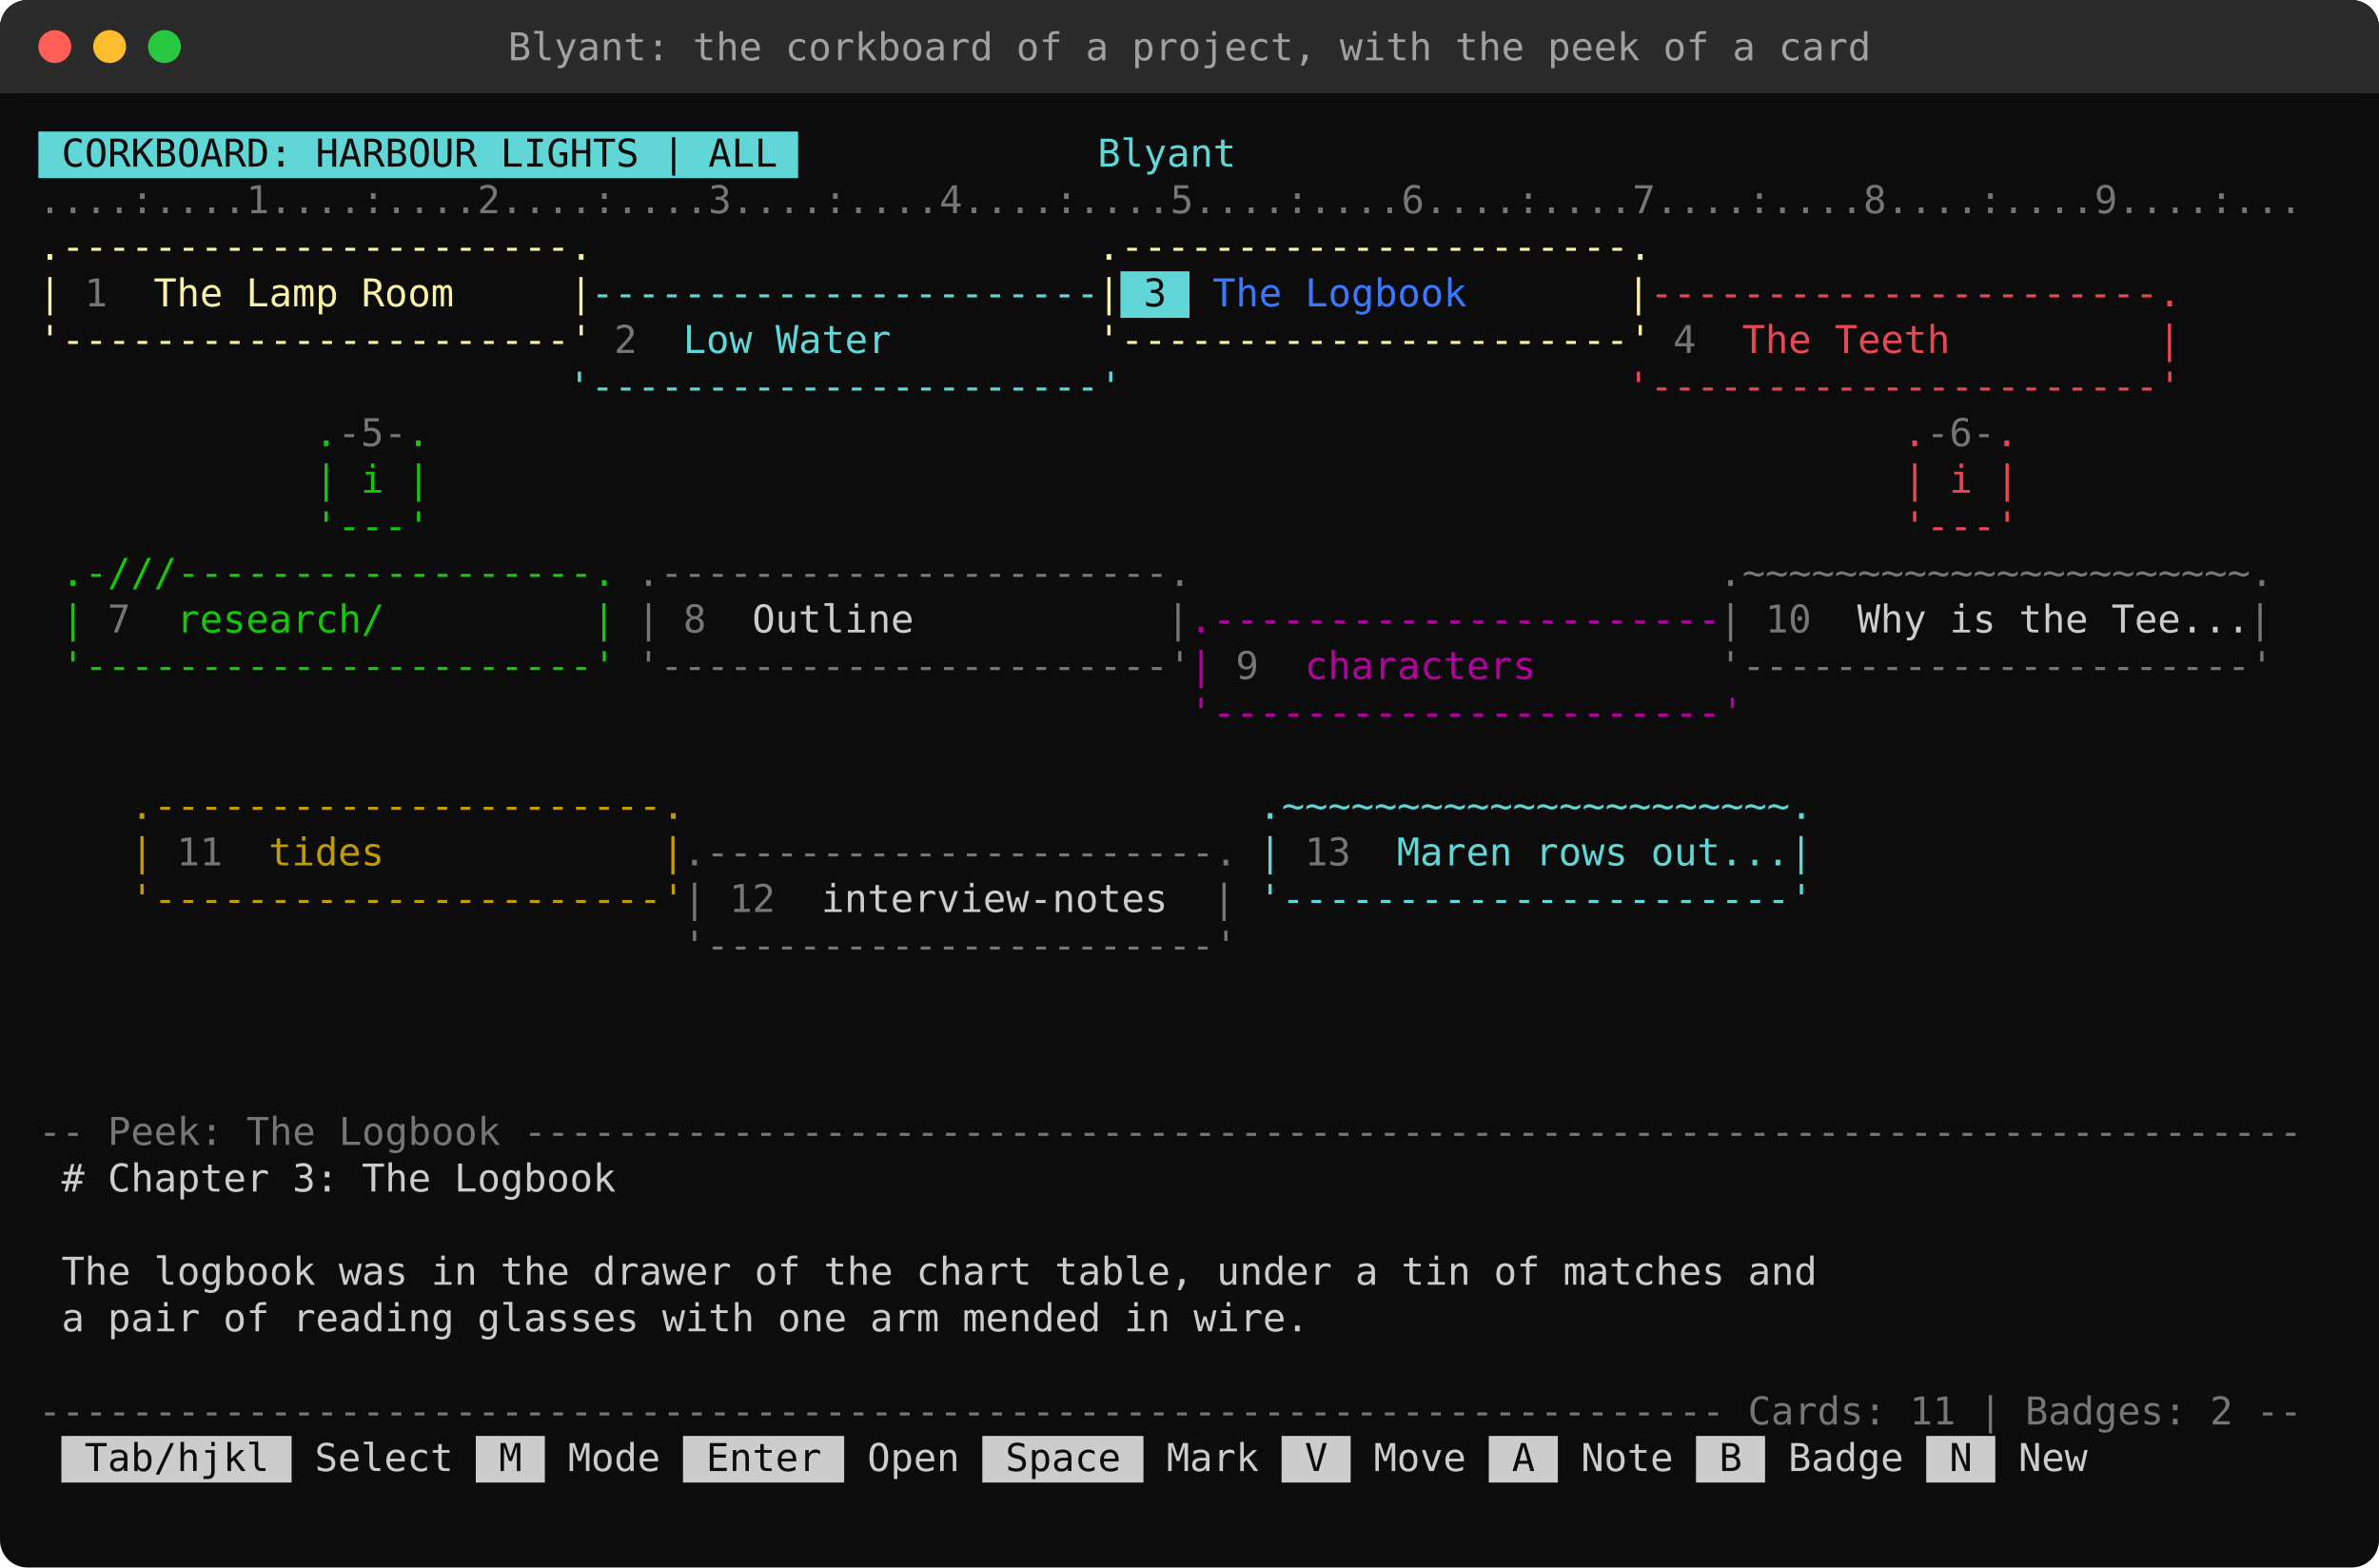
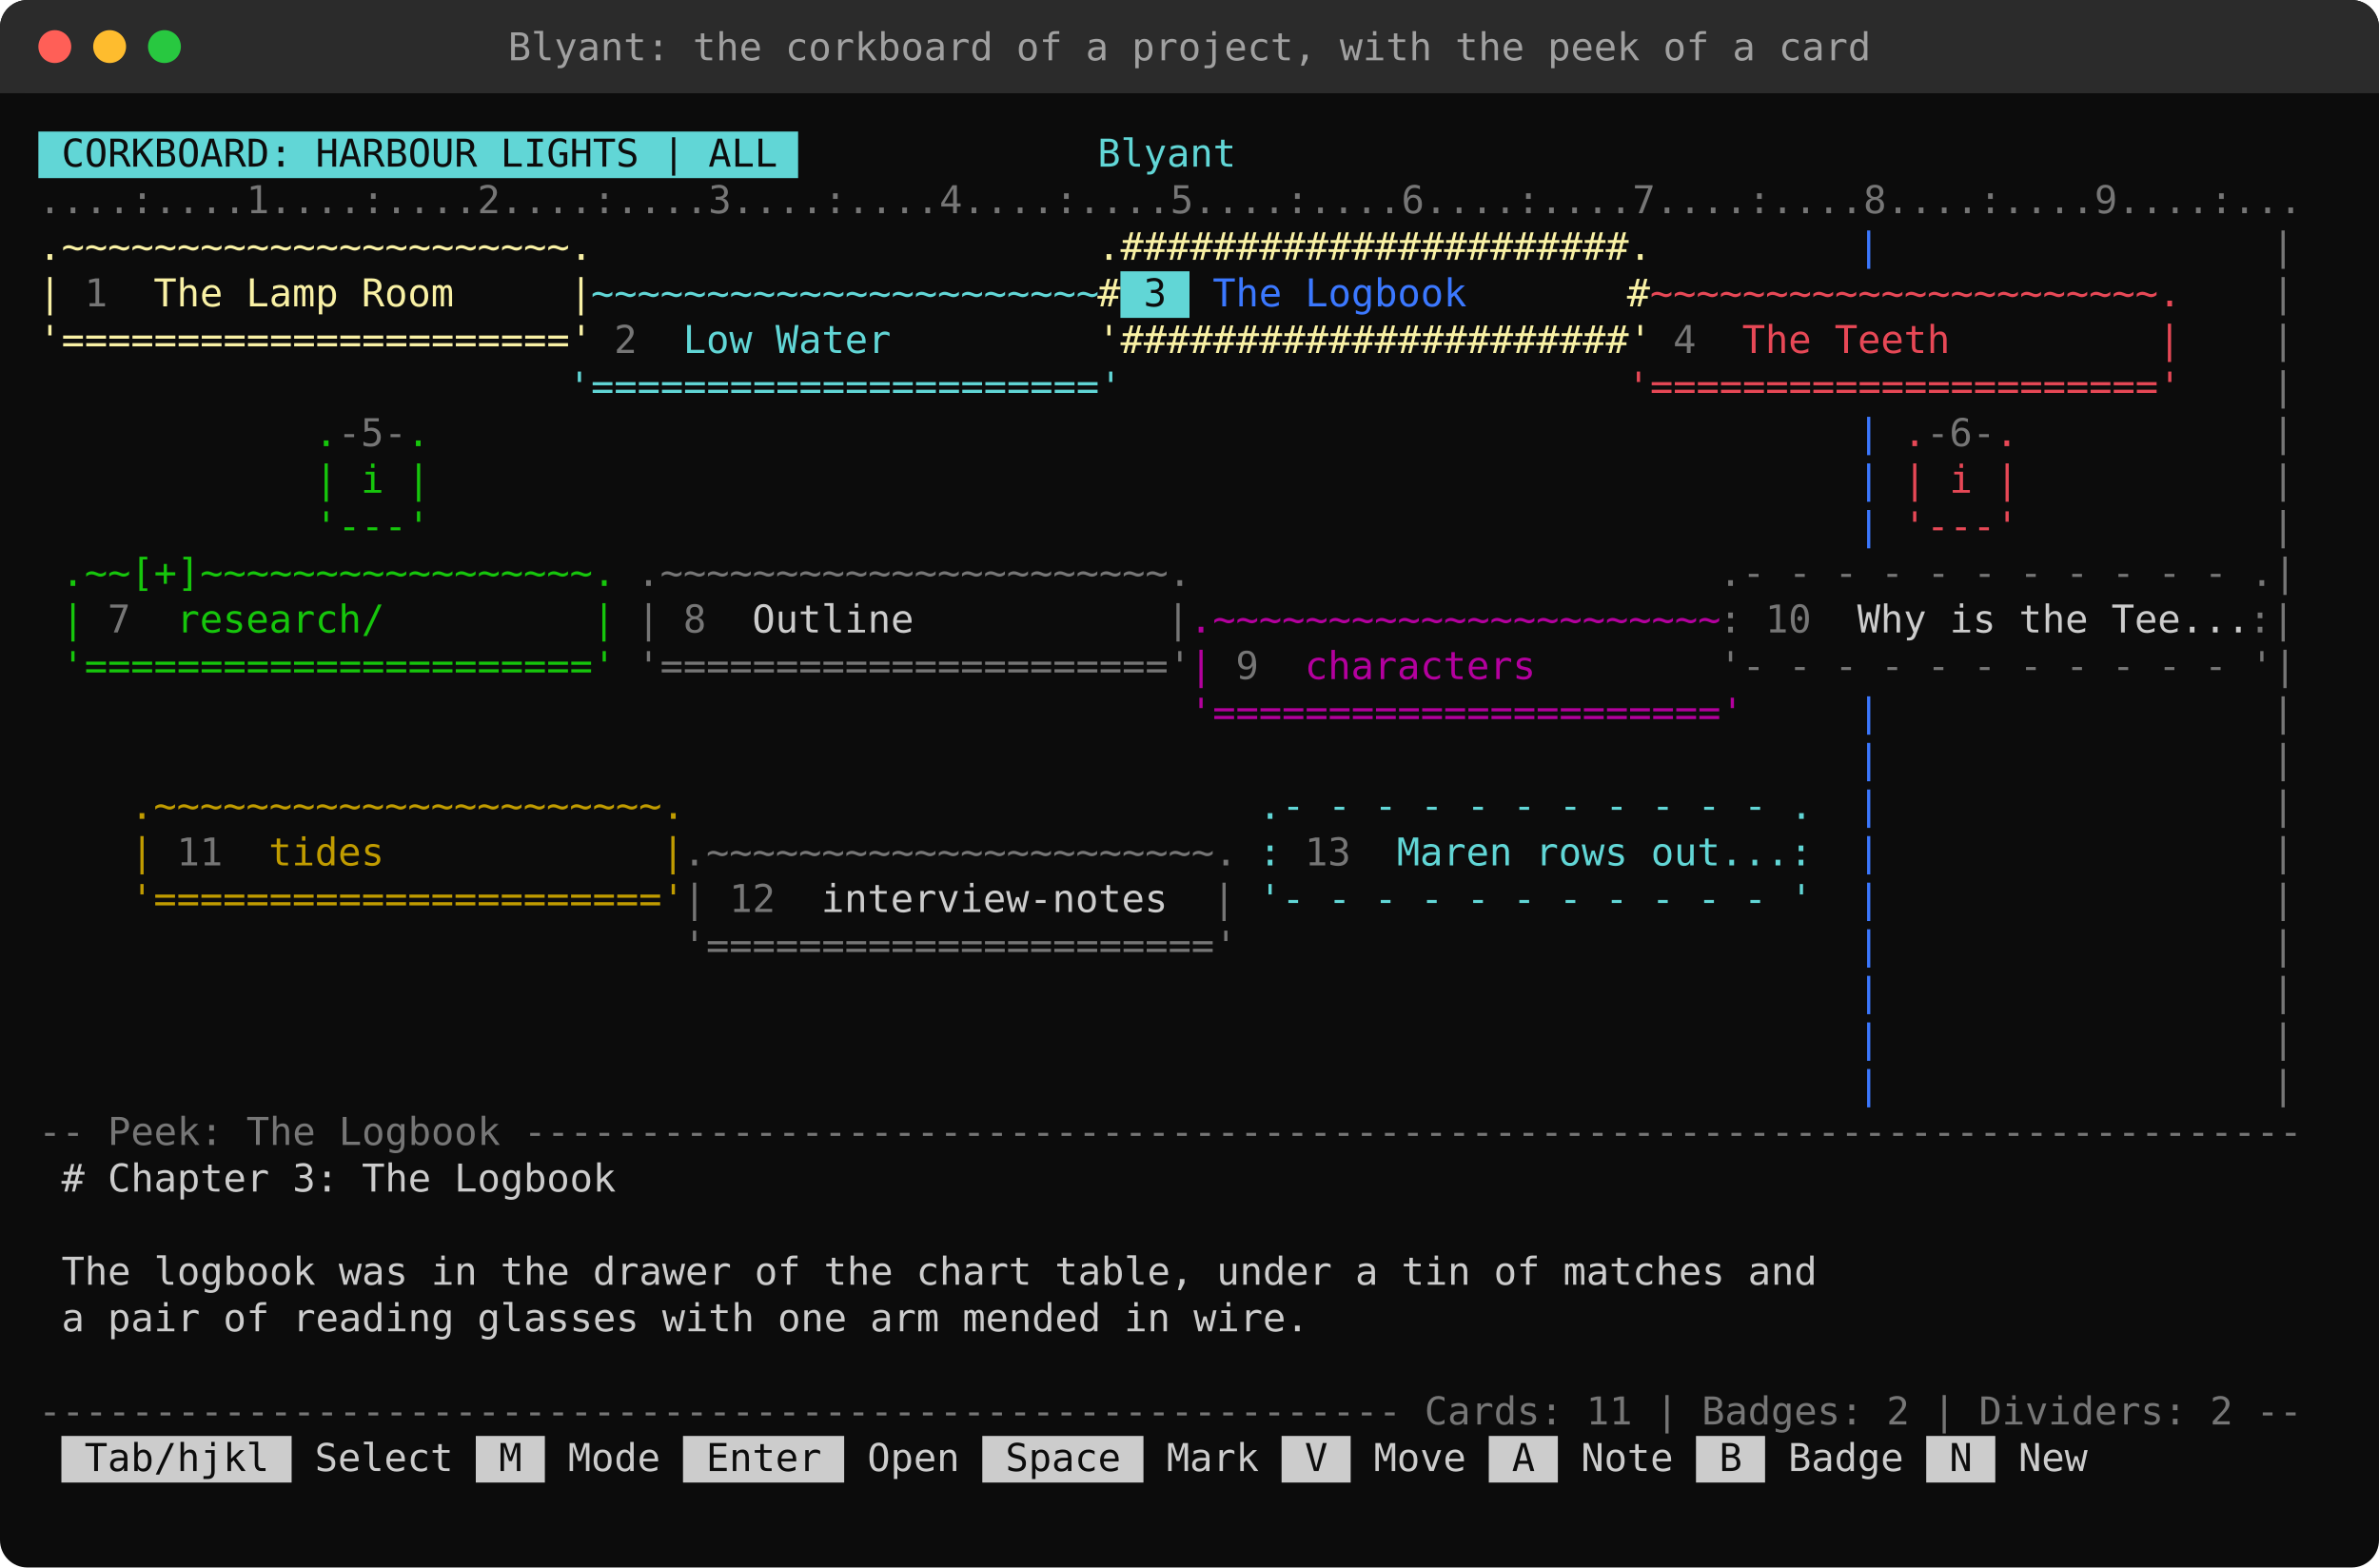
<svg xmlns="http://www.w3.org/2000/svg" width="868" height="572" viewBox="0 0 868 572">
  <style>text{font-family:"Cascadia Mono","Cascadia Code",Consolas,"DejaVu Sans Mono",Menlo,monospace;font-size:14px;white-space:pre}</style>
  <rect width="100%" height="100%" rx="10" fill="#0C0C0C" />
  <rect width="100%" height="34" rx="10" fill="#2B2B2B" />
  <rect y="24" width="100%" height="10" fill="#2B2B2B" />
  <circle cx="20" cy="17" r="6" fill="#FF5F57" />
  <circle cx="40" cy="17" r="6" fill="#FEBC2E" />
  <circle cx="60" cy="17" r="6" fill="#28C840" />
  <text x="434.0" y="22" fill="#A0A0A0" text-anchor="middle">Blyant: the corkboard of a project, with the peek of a card</text>
  <rect x="14.0" y="48" width="277.2" height="17" fill="#61D6D6" />
  <text x="14.0" y="60.8" fill="#0C0C0C" textLength="268.8" lengthAdjust="spacingAndGlyphs" xml:space="preserve"> CORKBOARD: HARBOUR LIGHTS | ALL</text>
  <text x="392.0" y="60.8" fill="#61D6D6" textLength="58.8" lengthAdjust="spacingAndGlyphs" xml:space="preserve"> Blyant</text>
  <text x="14.0" y="77.8" fill="#767676" textLength="823.2" lengthAdjust="spacingAndGlyphs" xml:space="preserve">....:....1....:....2....:....3....:....4....:....5....:....6....:....7....:....8....:....9....:...</text>
-   <text x="14.0" y="94.8" fill="#F9F1A5" textLength="201.6" lengthAdjust="spacingAndGlyphs" xml:space="preserve">.----------------------.</text>
-   <text x="400.4" y="94.8" fill="#F9F1A5" textLength="201.6" lengthAdjust="spacingAndGlyphs" xml:space="preserve">.----------------------.</text>
+   <text x="14.0" y="94.8" fill="#F9F1A5" textLength="201.6" lengthAdjust="spacingAndGlyphs" xml:space="preserve">.~~~~~~~~~~~~~~~~~~~~~~.</text>
+   <text x="400.4" y="94.8" fill="#F9F1A5" textLength="201.6" lengthAdjust="spacingAndGlyphs" xml:space="preserve">.######################.</text>
+   <text x="677.6" y="94.8" fill="#3B78FF" textLength="8.4" lengthAdjust="spacingAndGlyphs" xml:space="preserve">|</text>
+   <text x="828.8" y="94.8" fill="#767676" textLength="8.4" lengthAdjust="spacingAndGlyphs" xml:space="preserve">|</text>
  <rect x="408.8" y="99" width="25.2" height="17" fill="#61D6D6" />
  <text x="14.0" y="111.8" fill="#F9F1A5" textLength="8.4" lengthAdjust="spacingAndGlyphs" xml:space="preserve">|</text>
  <text x="22.4" y="111.8" fill="#767676" textLength="16.8" lengthAdjust="spacingAndGlyphs" xml:space="preserve"> 1</text>
  <text x="47.6" y="111.8" fill="#F9F1A5" textLength="168.0" lengthAdjust="spacingAndGlyphs" xml:space="preserve"> The Lamp Room     |</text>
-   <text x="215.6" y="111.8" fill="#61D6D6" textLength="184.8" lengthAdjust="spacingAndGlyphs" xml:space="preserve">----------------------</text>
-   <text x="400.4" y="111.8" fill="#F9F1A5" textLength="8.4" lengthAdjust="spacingAndGlyphs" xml:space="preserve">|</text>
+   <text x="215.6" y="111.8" fill="#61D6D6" textLength="184.8" lengthAdjust="spacingAndGlyphs" xml:space="preserve">~~~~~~~~~~~~~~~~~~~~~~</text>
+   <text x="400.4" y="111.8" fill="#F9F1A5" textLength="8.4" lengthAdjust="spacingAndGlyphs" xml:space="preserve">#</text>
  <text x="408.8" y="111.8" fill="#0C0C0C" textLength="16.8" lengthAdjust="spacingAndGlyphs" xml:space="preserve"> 3</text>
  <text x="434.0" y="111.8" fill="#3B78FF" textLength="100.8" lengthAdjust="spacingAndGlyphs" xml:space="preserve"> The Logbook</text>
-   <text x="593.6" y="111.8" fill="#F9F1A5" textLength="8.4" lengthAdjust="spacingAndGlyphs" xml:space="preserve">|</text>
-   <text x="602.0" y="111.8" fill="#E74856" textLength="193.2" lengthAdjust="spacingAndGlyphs" xml:space="preserve">----------------------.</text>
-   <text x="14.0" y="128.8" fill="#F9F1A5" textLength="201.6" lengthAdjust="spacingAndGlyphs" xml:space="preserve">'----------------------'</text>
+   <text x="593.6" y="111.8" fill="#F9F1A5" textLength="8.4" lengthAdjust="spacingAndGlyphs" xml:space="preserve">#</text>
+   <text x="602.0" y="111.8" fill="#E74856" textLength="193.2" lengthAdjust="spacingAndGlyphs" xml:space="preserve">~~~~~~~~~~~~~~~~~~~~~~.</text>
+   <text x="828.8" y="111.8" fill="#767676" textLength="8.4" lengthAdjust="spacingAndGlyphs" xml:space="preserve">|</text>
+   <text x="14.0" y="128.8" fill="#F9F1A5" textLength="201.6" lengthAdjust="spacingAndGlyphs" xml:space="preserve">'======================'</text>
  <text x="215.6" y="128.8" fill="#767676" textLength="16.8" lengthAdjust="spacingAndGlyphs" xml:space="preserve"> 2</text>
  <text x="240.8" y="128.8" fill="#61D6D6" textLength="84.0" lengthAdjust="spacingAndGlyphs" xml:space="preserve"> Low Water</text>
-   <text x="400.4" y="128.8" fill="#F9F1A5" textLength="201.6" lengthAdjust="spacingAndGlyphs" xml:space="preserve">'----------------------'</text>
+   <text x="400.4" y="128.8" fill="#F9F1A5" textLength="201.6" lengthAdjust="spacingAndGlyphs" xml:space="preserve">'######################'</text>
  <text x="602.0" y="128.8" fill="#767676" textLength="16.8" lengthAdjust="spacingAndGlyphs" xml:space="preserve"> 4</text>
  <text x="627.2" y="128.8" fill="#E74856" textLength="168.0" lengthAdjust="spacingAndGlyphs" xml:space="preserve"> The Teeth         |</text>
-   <text x="207.2" y="145.8" fill="#61D6D6" textLength="201.6" lengthAdjust="spacingAndGlyphs" xml:space="preserve">'----------------------'</text>
-   <text x="593.6" y="145.8" fill="#E74856" textLength="201.6" lengthAdjust="spacingAndGlyphs" xml:space="preserve">'----------------------'</text>
+   <text x="828.8" y="128.8" fill="#767676" textLength="8.4" lengthAdjust="spacingAndGlyphs" xml:space="preserve">|</text>
+   <text x="207.2" y="145.8" fill="#61D6D6" textLength="201.6" lengthAdjust="spacingAndGlyphs" xml:space="preserve">'======================'</text>
+   <text x="593.6" y="145.8" fill="#E74856" textLength="201.6" lengthAdjust="spacingAndGlyphs" xml:space="preserve">'======================'</text>
+   <text x="828.8" y="145.8" fill="#767676" textLength="8.4" lengthAdjust="spacingAndGlyphs" xml:space="preserve">|</text>
  <text x="114.8" y="162.8" fill="#16C60C" textLength="8.4" lengthAdjust="spacingAndGlyphs" xml:space="preserve">.</text>
  <text x="123.2" y="162.8" fill="#767676" textLength="25.2" lengthAdjust="spacingAndGlyphs" xml:space="preserve">-5-</text>
  <text x="148.4" y="162.8" fill="#16C60C" textLength="8.4" lengthAdjust="spacingAndGlyphs" xml:space="preserve">.</text>
+   <text x="677.6" y="162.8" fill="#3B78FF" textLength="8.4" lengthAdjust="spacingAndGlyphs" xml:space="preserve">|</text>
  <text x="694.4" y="162.8" fill="#E74856" textLength="8.4" lengthAdjust="spacingAndGlyphs" xml:space="preserve">.</text>
  <text x="702.8" y="162.8" fill="#767676" textLength="25.2" lengthAdjust="spacingAndGlyphs" xml:space="preserve">-6-</text>
  <text x="728.0" y="162.8" fill="#E74856" textLength="8.4" lengthAdjust="spacingAndGlyphs" xml:space="preserve">.</text>
+   <text x="828.8" y="162.8" fill="#767676" textLength="8.4" lengthAdjust="spacingAndGlyphs" xml:space="preserve">|</text>
  <text x="114.8" y="179.8" fill="#16C60C" textLength="42.0" lengthAdjust="spacingAndGlyphs" xml:space="preserve">| i |</text>
+   <text x="677.6" y="179.8" fill="#3B78FF" textLength="8.4" lengthAdjust="spacingAndGlyphs" xml:space="preserve">|</text>
  <text x="694.4" y="179.8" fill="#E74856" textLength="42.0" lengthAdjust="spacingAndGlyphs" xml:space="preserve">| i |</text>
+   <text x="828.8" y="179.8" fill="#767676" textLength="8.4" lengthAdjust="spacingAndGlyphs" xml:space="preserve">|</text>
  <text x="114.8" y="196.8" fill="#16C60C" textLength="42.0" lengthAdjust="spacingAndGlyphs" xml:space="preserve">'---'</text>
+   <text x="677.6" y="196.8" fill="#3B78FF" textLength="8.4" lengthAdjust="spacingAndGlyphs" xml:space="preserve">|</text>
  <text x="694.4" y="196.8" fill="#E74856" textLength="42.0" lengthAdjust="spacingAndGlyphs" xml:space="preserve">'---'</text>
-   <text x="22.4" y="213.8" fill="#16C60C" textLength="201.6" lengthAdjust="spacingAndGlyphs" xml:space="preserve">.-///------------------.</text>
-   <text x="232.4" y="213.8" fill="#767676" textLength="201.6" lengthAdjust="spacingAndGlyphs" xml:space="preserve">.----------------------.</text>
-   <text x="627.2" y="213.8" fill="#767676" textLength="201.6" lengthAdjust="spacingAndGlyphs" xml:space="preserve">.~~~~~~~~~~~~~~~~~~~~~~.</text>
+   <text x="828.8" y="196.8" fill="#767676" textLength="8.4" lengthAdjust="spacingAndGlyphs" xml:space="preserve">|</text>
+   <text x="22.4" y="213.8" fill="#16C60C" textLength="201.6" lengthAdjust="spacingAndGlyphs" xml:space="preserve">.~~[+]~~~~~~~~~~~~~~~~~.</text>
+   <text x="232.4" y="213.8" fill="#767676" textLength="201.6" lengthAdjust="spacingAndGlyphs" xml:space="preserve">.~~~~~~~~~~~~~~~~~~~~~~.</text>
+   <text x="627.2" y="213.8" fill="#767676" textLength="210.0" lengthAdjust="spacingAndGlyphs" xml:space="preserve">.- - - - - - - - - - - .|</text>
  <text x="22.4" y="230.8" fill="#16C60C" textLength="8.4" lengthAdjust="spacingAndGlyphs" xml:space="preserve">|</text>
  <text x="30.8" y="230.8" fill="#767676" textLength="16.8" lengthAdjust="spacingAndGlyphs" xml:space="preserve"> 7</text>
  <text x="56.0" y="230.8" fill="#16C60C" textLength="168.0" lengthAdjust="spacingAndGlyphs" xml:space="preserve"> research/         |</text>
  <text x="232.4" y="230.8" fill="#767676" textLength="25.2" lengthAdjust="spacingAndGlyphs" xml:space="preserve">| 8</text>
  <text x="266.0" y="230.8" fill="#CCCCCC" textLength="67.2" lengthAdjust="spacingAndGlyphs" xml:space="preserve"> Outline</text>
  <text x="425.6" y="230.8" fill="#767676" textLength="8.4" lengthAdjust="spacingAndGlyphs" xml:space="preserve">|</text>
-   <text x="434.0" y="230.8" fill="#B4009E" textLength="193.2" lengthAdjust="spacingAndGlyphs" xml:space="preserve">.----------------------</text>
-   <text x="627.2" y="230.8" fill="#767676" textLength="33.6" lengthAdjust="spacingAndGlyphs" xml:space="preserve">| 10</text>
+   <text x="434.0" y="230.8" fill="#B4009E" textLength="193.2" lengthAdjust="spacingAndGlyphs" xml:space="preserve">.~~~~~~~~~~~~~~~~~~~~~~</text>
+   <text x="627.2" y="230.8" fill="#767676" textLength="33.6" lengthAdjust="spacingAndGlyphs" xml:space="preserve">: 10</text>
  <text x="669.2" y="230.8" fill="#CCCCCC" textLength="151.2" lengthAdjust="spacingAndGlyphs" xml:space="preserve"> Why is the Tee...</text>
-   <text x="820.4" y="230.8" fill="#767676" textLength="8.4" lengthAdjust="spacingAndGlyphs" xml:space="preserve">|</text>
-   <text x="22.4" y="247.8" fill="#16C60C" textLength="201.6" lengthAdjust="spacingAndGlyphs" xml:space="preserve">'----------------------'</text>
-   <text x="232.4" y="247.8" fill="#767676" textLength="201.6" lengthAdjust="spacingAndGlyphs" xml:space="preserve">'----------------------'</text>
+   <text x="820.4" y="230.8" fill="#767676" textLength="16.8" lengthAdjust="spacingAndGlyphs" xml:space="preserve">:|</text>
+   <text x="22.4" y="247.8" fill="#16C60C" textLength="201.6" lengthAdjust="spacingAndGlyphs" xml:space="preserve">'======================'</text>
+   <text x="232.4" y="247.8" fill="#767676" textLength="201.6" lengthAdjust="spacingAndGlyphs" xml:space="preserve">'======================'</text>
  <text x="434.0" y="247.8" fill="#B4009E" textLength="8.4" lengthAdjust="spacingAndGlyphs" xml:space="preserve">|</text>
  <text x="442.4" y="247.8" fill="#767676" textLength="16.8" lengthAdjust="spacingAndGlyphs" xml:space="preserve"> 9</text>
  <text x="467.6" y="247.8" fill="#B4009E" textLength="92.4" lengthAdjust="spacingAndGlyphs" xml:space="preserve"> characters</text>
-   <text x="627.2" y="247.8" fill="#767676" textLength="201.6" lengthAdjust="spacingAndGlyphs" xml:space="preserve">'----------------------'</text>
-   <text x="434.0" y="264.8" fill="#B4009E" textLength="201.6" lengthAdjust="spacingAndGlyphs" xml:space="preserve">'----------------------'</text>
-   <text x="47.6" y="298.8" fill="#C19C00" textLength="201.6" lengthAdjust="spacingAndGlyphs" xml:space="preserve">.----------------------.</text>
-   <text x="459.2" y="298.8" fill="#61D6D6" textLength="201.6" lengthAdjust="spacingAndGlyphs" xml:space="preserve">.~~~~~~~~~~~~~~~~~~~~~~.</text>
+   <text x="627.2" y="247.8" fill="#767676" textLength="210.0" lengthAdjust="spacingAndGlyphs" xml:space="preserve">'- - - - - - - - - - - '|</text>
+   <text x="434.0" y="264.8" fill="#B4009E" textLength="201.6" lengthAdjust="spacingAndGlyphs" xml:space="preserve">'======================'</text>
+   <text x="677.6" y="264.8" fill="#3B78FF" textLength="8.4" lengthAdjust="spacingAndGlyphs" xml:space="preserve">|</text>
+   <text x="828.8" y="264.8" fill="#767676" textLength="8.4" lengthAdjust="spacingAndGlyphs" xml:space="preserve">|</text>
+   <text x="677.6" y="281.8" fill="#3B78FF" textLength="8.4" lengthAdjust="spacingAndGlyphs" xml:space="preserve">|</text>
+   <text x="828.8" y="281.8" fill="#767676" textLength="8.4" lengthAdjust="spacingAndGlyphs" xml:space="preserve">|</text>
+   <text x="47.6" y="298.8" fill="#C19C00" textLength="201.6" lengthAdjust="spacingAndGlyphs" xml:space="preserve">.~~~~~~~~~~~~~~~~~~~~~~.</text>
+   <text x="459.2" y="298.8" fill="#61D6D6" textLength="201.6" lengthAdjust="spacingAndGlyphs" xml:space="preserve">.- - - - - - - - - - - .</text>
+   <text x="677.6" y="298.8" fill="#3B78FF" textLength="8.4" lengthAdjust="spacingAndGlyphs" xml:space="preserve">|</text>
+   <text x="828.8" y="298.8" fill="#767676" textLength="8.4" lengthAdjust="spacingAndGlyphs" xml:space="preserve">|</text>
  <text x="47.6" y="315.8" fill="#C19C00" textLength="8.4" lengthAdjust="spacingAndGlyphs" xml:space="preserve">|</text>
  <text x="56.0" y="315.8" fill="#767676" textLength="25.2" lengthAdjust="spacingAndGlyphs" xml:space="preserve"> 11</text>
  <text x="89.6" y="315.8" fill="#C19C00" textLength="159.6" lengthAdjust="spacingAndGlyphs" xml:space="preserve"> tides            |</text>
-   <text x="249.2" y="315.8" fill="#767676" textLength="201.6" lengthAdjust="spacingAndGlyphs" xml:space="preserve">.----------------------.</text>
-   <text x="459.2" y="315.8" fill="#61D6D6" textLength="8.4" lengthAdjust="spacingAndGlyphs" xml:space="preserve">|</text>
+   <text x="249.2" y="315.8" fill="#767676" textLength="201.6" lengthAdjust="spacingAndGlyphs" xml:space="preserve">.~~~~~~~~~~~~~~~~~~~~~~.</text>
+   <text x="459.2" y="315.8" fill="#61D6D6" textLength="8.4" lengthAdjust="spacingAndGlyphs" xml:space="preserve">:</text>
  <text x="467.6" y="315.8" fill="#767676" textLength="25.2" lengthAdjust="spacingAndGlyphs" xml:space="preserve"> 13</text>
-   <text x="501.2" y="315.8" fill="#61D6D6" textLength="159.6" lengthAdjust="spacingAndGlyphs" xml:space="preserve"> Maren rows out...|</text>
-   <text x="47.6" y="332.8" fill="#C19C00" textLength="201.6" lengthAdjust="spacingAndGlyphs" xml:space="preserve">'----------------------'</text>
+   <text x="501.2" y="315.8" fill="#61D6D6" textLength="159.6" lengthAdjust="spacingAndGlyphs" xml:space="preserve"> Maren rows out...:</text>
+   <text x="677.6" y="315.8" fill="#3B78FF" textLength="8.4" lengthAdjust="spacingAndGlyphs" xml:space="preserve">|</text>
+   <text x="828.8" y="315.8" fill="#767676" textLength="8.4" lengthAdjust="spacingAndGlyphs" xml:space="preserve">|</text>
+   <text x="47.6" y="332.8" fill="#C19C00" textLength="201.6" lengthAdjust="spacingAndGlyphs" xml:space="preserve">'======================'</text>
  <text x="249.2" y="332.8" fill="#767676" textLength="33.6" lengthAdjust="spacingAndGlyphs" xml:space="preserve">| 12</text>
  <text x="291.2" y="332.8" fill="#CCCCCC" textLength="134.4" lengthAdjust="spacingAndGlyphs" xml:space="preserve"> interview-notes</text>
  <text x="442.4" y="332.8" fill="#767676" textLength="8.4" lengthAdjust="spacingAndGlyphs" xml:space="preserve">|</text>
-   <text x="459.2" y="332.8" fill="#61D6D6" textLength="201.6" lengthAdjust="spacingAndGlyphs" xml:space="preserve">'----------------------'</text>
-   <text x="249.2" y="349.8" fill="#767676" textLength="201.6" lengthAdjust="spacingAndGlyphs" xml:space="preserve">'----------------------'</text>
+   <text x="459.2" y="332.8" fill="#61D6D6" textLength="201.6" lengthAdjust="spacingAndGlyphs" xml:space="preserve">'- - - - - - - - - - - '</text>
+   <text x="677.6" y="332.8" fill="#3B78FF" textLength="8.4" lengthAdjust="spacingAndGlyphs" xml:space="preserve">|</text>
+   <text x="828.8" y="332.8" fill="#767676" textLength="8.4" lengthAdjust="spacingAndGlyphs" xml:space="preserve">|</text>
+   <text x="249.2" y="349.8" fill="#767676" textLength="201.6" lengthAdjust="spacingAndGlyphs" xml:space="preserve">'======================'</text>
+   <text x="677.6" y="349.8" fill="#3B78FF" textLength="8.4" lengthAdjust="spacingAndGlyphs" xml:space="preserve">|</text>
+   <text x="828.8" y="349.8" fill="#767676" textLength="8.4" lengthAdjust="spacingAndGlyphs" xml:space="preserve">|</text>
+   <text x="677.6" y="366.8" fill="#3B78FF" textLength="8.4" lengthAdjust="spacingAndGlyphs" xml:space="preserve">|</text>
+   <text x="828.8" y="366.8" fill="#767676" textLength="8.4" lengthAdjust="spacingAndGlyphs" xml:space="preserve">|</text>
+   <text x="677.6" y="383.8" fill="#3B78FF" textLength="8.4" lengthAdjust="spacingAndGlyphs" xml:space="preserve">|</text>
+   <text x="828.8" y="383.8" fill="#767676" textLength="8.4" lengthAdjust="spacingAndGlyphs" xml:space="preserve">|</text>
+   <text x="677.6" y="400.8" fill="#3B78FF" textLength="8.4" lengthAdjust="spacingAndGlyphs" xml:space="preserve">|</text>
+   <text x="828.8" y="400.8" fill="#767676" textLength="8.4" lengthAdjust="spacingAndGlyphs" xml:space="preserve">|</text>
  <text x="14.0" y="417.8" fill="#767676" textLength="823.2" lengthAdjust="spacingAndGlyphs" xml:space="preserve">-- Peek: The Logbook -----------------------------------------------------------------------------</text>
  <text x="14.0" y="434.8" fill="#CCCCCC" textLength="210.0" lengthAdjust="spacingAndGlyphs" xml:space="preserve"> # Chapter 3: The Logbook</text>
  <text x="14.0" y="468.8" fill="#CCCCCC" textLength="646.8" lengthAdjust="spacingAndGlyphs" xml:space="preserve"> The logbook was in the drawer of the chart table, under a tin of matches and</text>
  <text x="14.0" y="485.8" fill="#CCCCCC" textLength="462.0" lengthAdjust="spacingAndGlyphs" xml:space="preserve"> a pair of reading glasses with one arm mended in wire.</text>
-   <text x="14.0" y="519.8" fill="#767676" textLength="823.2" lengthAdjust="spacingAndGlyphs" xml:space="preserve">------------------------------------------------------------------------- Cards: 11 | Badges: 2 --</text>
+   <text x="14.0" y="519.8" fill="#767676" textLength="823.2" lengthAdjust="spacingAndGlyphs" xml:space="preserve">----------------------------------------------------------- Cards: 11 | Badges: 2 | Dividers: 2 --</text>
  <rect x="22.4" y="524" width="84.0" height="17" fill="#CCCCCC" />
  <rect x="173.6" y="524" width="25.2" height="17" fill="#CCCCCC" />
  <rect x="249.2" y="524" width="58.8" height="17" fill="#CCCCCC" />
  <rect x="358.4" y="524" width="58.8" height="17" fill="#CCCCCC" />
  <rect x="467.6" y="524" width="25.2" height="17" fill="#CCCCCC" />
  <rect x="543.2" y="524" width="25.2" height="17" fill="#CCCCCC" />
  <rect x="618.8" y="524" width="25.2" height="17" fill="#CCCCCC" />
  <rect x="702.8" y="524" width="25.2" height="17" fill="#CCCCCC" />
  <text x="22.4" y="536.8" fill="#0C0C0C" textLength="75.6" lengthAdjust="spacingAndGlyphs" xml:space="preserve"> Tab/hjkl</text>
  <text x="106.4" y="536.8" fill="#CCCCCC" textLength="58.8" lengthAdjust="spacingAndGlyphs" xml:space="preserve"> Select</text>
  <text x="173.6" y="536.8" fill="#0C0C0C" textLength="16.8" lengthAdjust="spacingAndGlyphs" xml:space="preserve"> M</text>
  <text x="198.8" y="536.8" fill="#CCCCCC" textLength="42.0" lengthAdjust="spacingAndGlyphs" xml:space="preserve"> Mode</text>
  <text x="249.2" y="536.8" fill="#0C0C0C" textLength="50.4" lengthAdjust="spacingAndGlyphs" xml:space="preserve"> Enter</text>
  <text x="308.0" y="536.8" fill="#CCCCCC" textLength="42.0" lengthAdjust="spacingAndGlyphs" xml:space="preserve"> Open</text>
  <text x="358.4" y="536.8" fill="#0C0C0C" textLength="50.4" lengthAdjust="spacingAndGlyphs" xml:space="preserve"> Space</text>
  <text x="417.2" y="536.8" fill="#CCCCCC" textLength="42.0" lengthAdjust="spacingAndGlyphs" xml:space="preserve"> Mark</text>
  <text x="467.6" y="536.8" fill="#0C0C0C" textLength="16.8" lengthAdjust="spacingAndGlyphs" xml:space="preserve"> V</text>
  <text x="492.8" y="536.8" fill="#CCCCCC" textLength="42.0" lengthAdjust="spacingAndGlyphs" xml:space="preserve"> Move</text>
  <text x="543.2" y="536.8" fill="#0C0C0C" textLength="16.8" lengthAdjust="spacingAndGlyphs" xml:space="preserve"> A</text>
  <text x="568.4" y="536.8" fill="#CCCCCC" textLength="42.0" lengthAdjust="spacingAndGlyphs" xml:space="preserve"> Note</text>
  <text x="618.8" y="536.8" fill="#0C0C0C" textLength="16.8" lengthAdjust="spacingAndGlyphs" xml:space="preserve"> B</text>
  <text x="644.0" y="536.8" fill="#CCCCCC" textLength="50.4" lengthAdjust="spacingAndGlyphs" xml:space="preserve"> Badge</text>
  <text x="702.8" y="536.8" fill="#0C0C0C" textLength="16.8" lengthAdjust="spacingAndGlyphs" xml:space="preserve"> N</text>
  <text x="728.0" y="536.8" fill="#CCCCCC" textLength="33.6" lengthAdjust="spacingAndGlyphs" xml:space="preserve"> New</text>
</svg>
